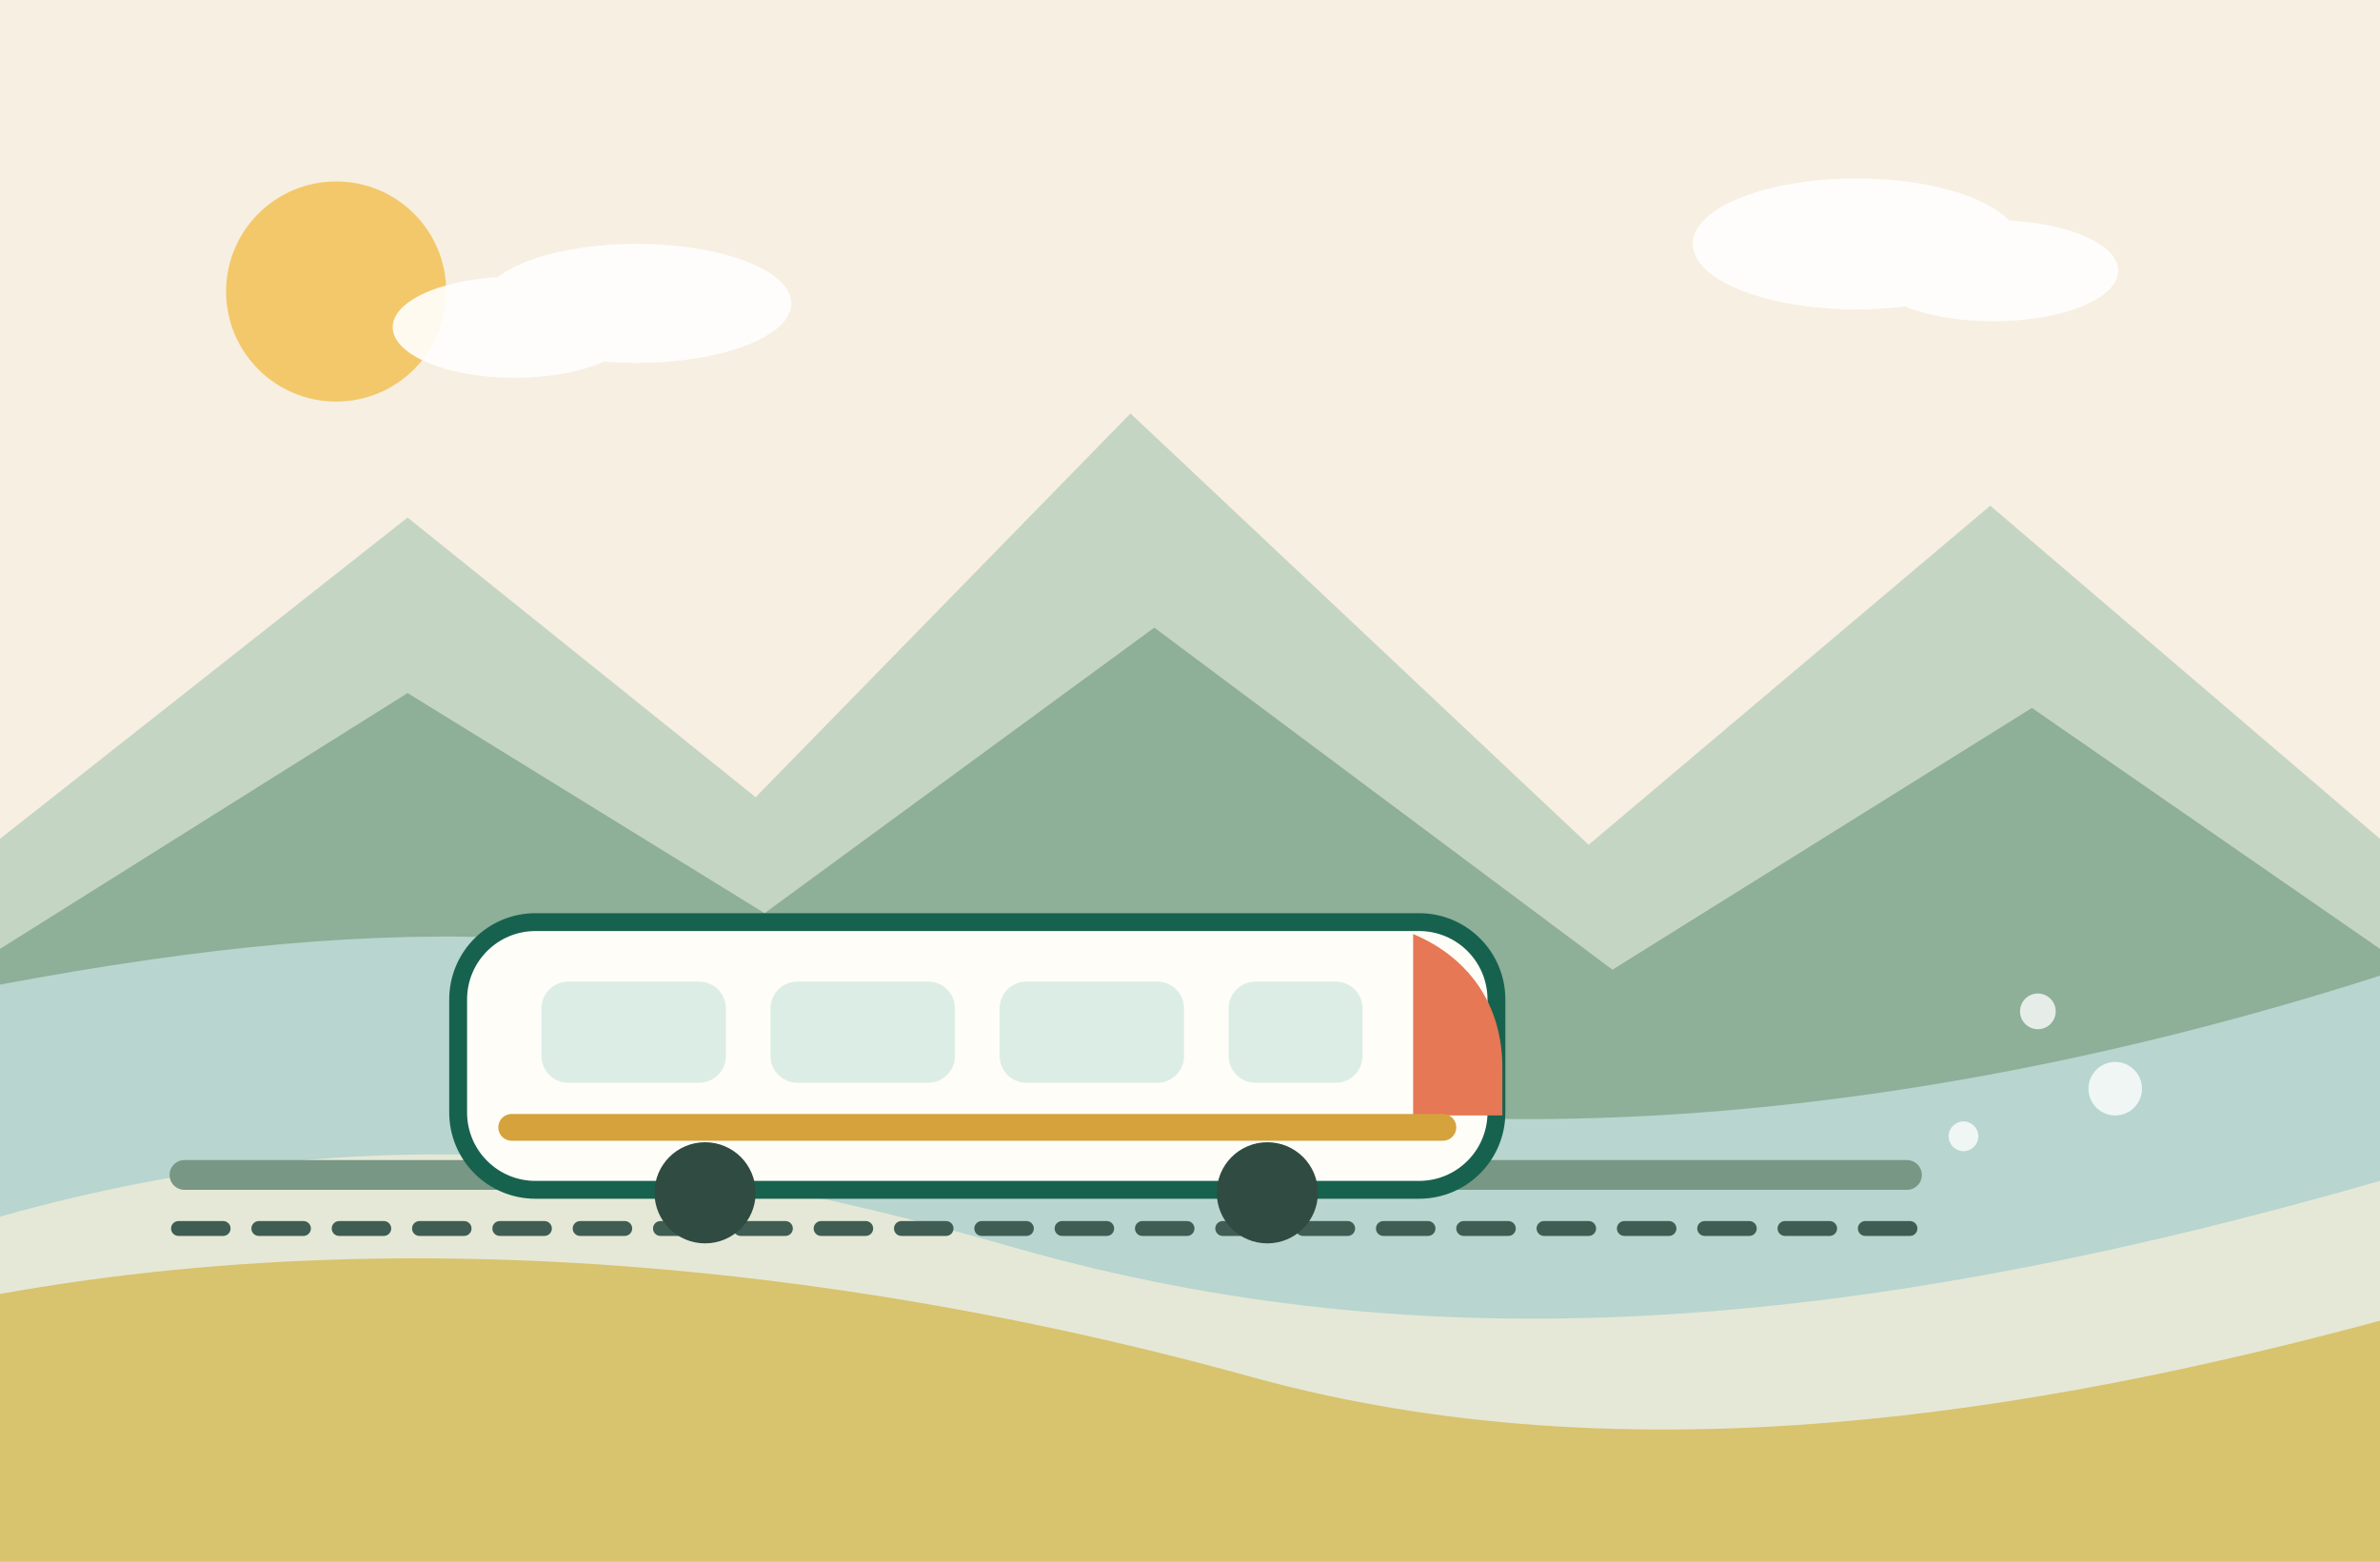
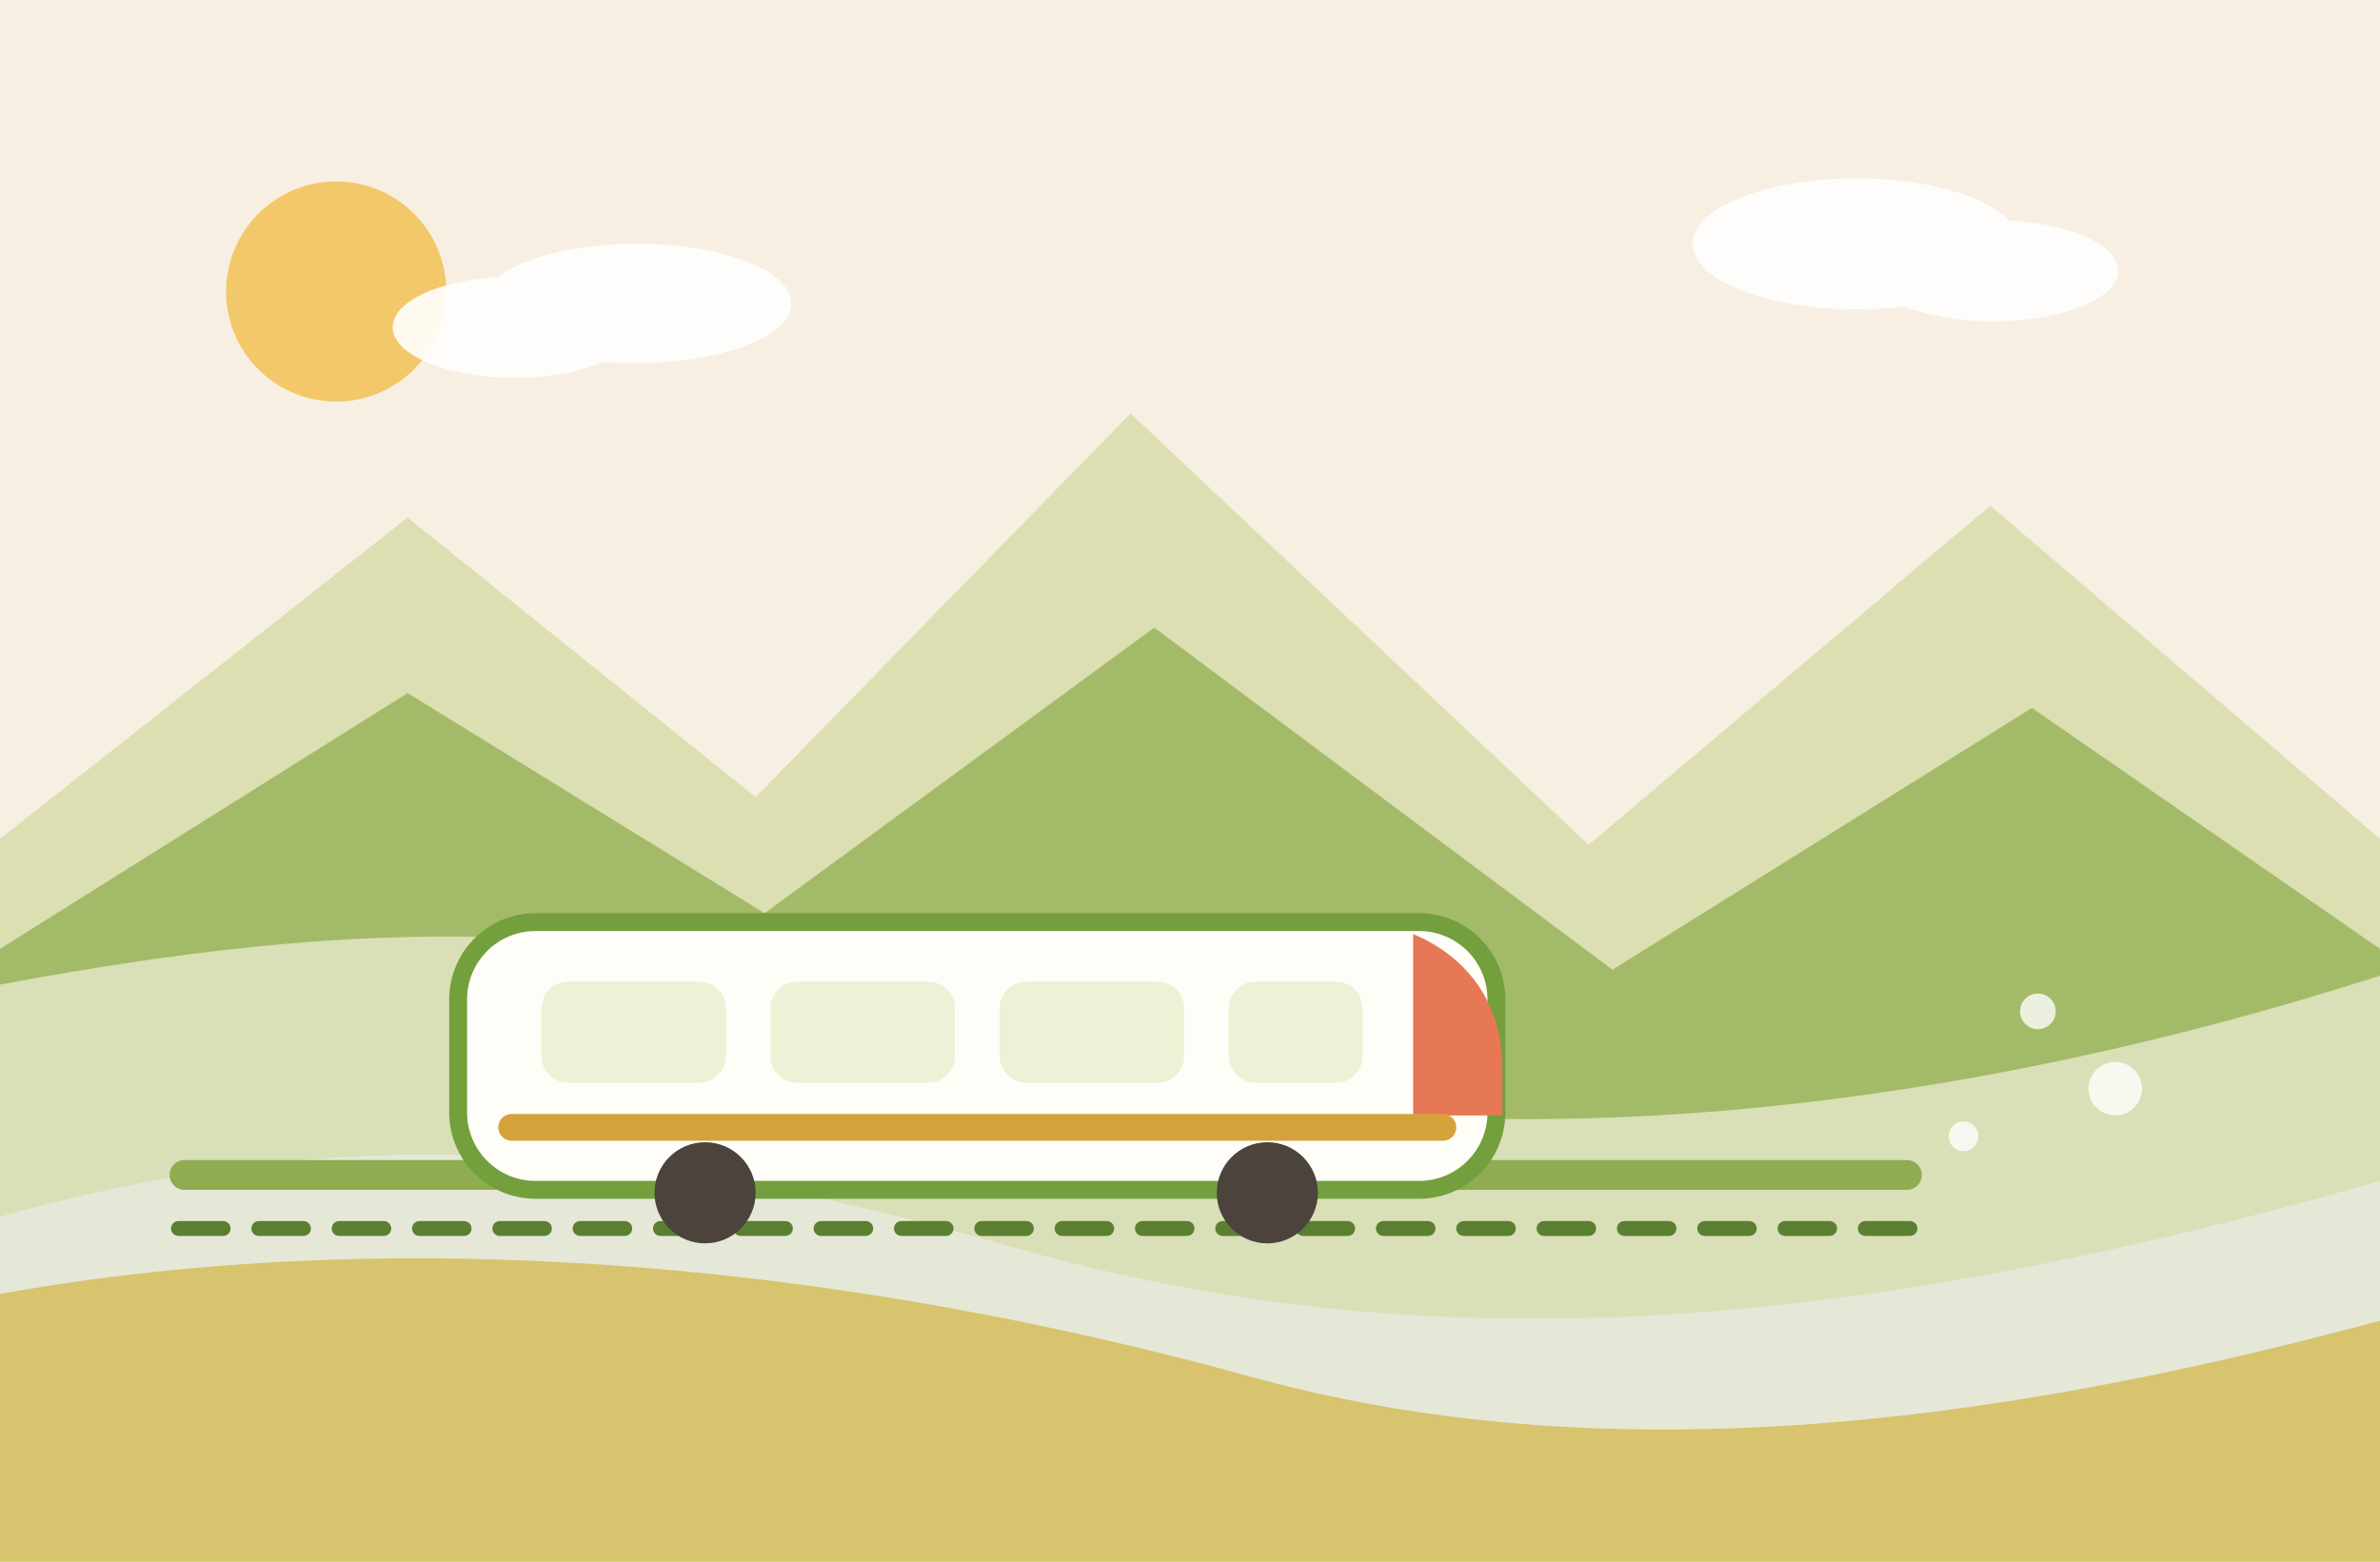
<svg xmlns="http://www.w3.org/2000/svg" width="800" height="525" viewBox="0 0 800 525" fill="none">
  <rect width="800" height="525" fill="#F7EFE1" />
  <circle cx="113" cy="98" r="37" fill="#F3C86A" />
  <g fill="#FFFFFF" opacity="0.9">
    <ellipse cx="214" cy="102" rx="52" ry="20" />
    <ellipse cx="173" cy="110" rx="41" ry="17" />
    <ellipse cx="624" cy="82" rx="55" ry="22" />
    <ellipse cx="670" cy="91" rx="42" ry="17" />
  </g>
-   <path d="M0 282L137 174L254 268L380 139L534 284L669 170L800 282V525H0V282Z" fill="#C5D5C4" />
-   <path d="M0 319L137 233L257 307L388 211L542 326L683 238L800 319V525H0V319Z" fill="#8EAF98" />
-   <path d="M0 331C139 305 224 310 334 349C452 390 619 386 800 328V525H0V331Z" fill="#B8D5CF" />
+   <path d="M0 282L137 174L254 268L380 139L534 284L669 170L800 282V525H0V282Z" fill="#DCDFB1" />
+   <path d="M0 319L137 233L257 307L388 211L542 326L683 238L800 319V525H0V319Z" fill="#A3BA68" />
+   <path d="M0 331C139 305 224 310 334 349C452 390 619 386 800 328V525H0V331Z" fill="#D9DFB7" />
  <path d="M0 409C128 373 232 388 343 420C478 458 619 449 800 397V525H0V409Z" fill="#E5E8D7" />
  <path d="M0 435C156 407 313 433 421 463C548 498 685 475 800 444V525H0V435Z" fill="#D8C36E" />
-   <path d="M62 395H641" stroke="#789784" stroke-width="10" stroke-linecap="round" />
-   <path d="M60 413H650" stroke="#3F5D52" stroke-width="5" stroke-linecap="round" stroke-dasharray="15 12" />
+   <path d="M62 395H641" stroke="#8EAD50" stroke-width="10" stroke-linecap="round" />
+   <path d="M60 413H650" stroke="#5B7F30" stroke-width="5" stroke-linecap="round" stroke-dasharray="15 12" />
  <g transform="translate(154 310)">
-     <rect x="0" y="0" width="349" height="90" rx="26" fill="#FFFDF8" stroke="#17624E" stroke-width="6" />
+     <rect x="0" y="0" width="349" height="90" rx="26" fill="#FFFDF8" stroke="#739F3C" stroke-width="6" />
    <path d="M321 4C340 12 351 28 351 49V65H321V4Z" fill="#E67855" />
-     <rect x="28" y="20" width="62" height="34" rx="9" fill="#DCEDE6" />
-     <rect x="105" y="20" width="62" height="34" rx="9" fill="#DCEDE6" />
-     <rect x="182" y="20" width="62" height="34" rx="9" fill="#DCEDE6" />
-     <rect x="259" y="20" width="45" height="34" rx="9" fill="#DCEDE6" />
+     <rect x="28" y="20" width="62" height="34" rx="9" fill="#EEF1D5" />
+     <rect x="105" y="20" width="62" height="34" rx="9" fill="#EEF1D5" />
+     <rect x="182" y="20" width="62" height="34" rx="9" fill="#EEF1D5" />
+     <rect x="259" y="20" width="45" height="34" rx="9" fill="#EEF1D5" />
    <path d="M18 69H331" stroke="#D5A23C" stroke-width="9" stroke-linecap="round" />
-     <circle cx="83" cy="91" r="17" fill="#304B42" />
-     <circle cx="272" cy="91" r="17" fill="#304B42" />
+     <circle cx="83" cy="91" r="17" fill="#4D433D" />
+     <circle cx="272" cy="91" r="17" fill="#4D433D" />
  </g>
  <g fill="#FFFFFF" opacity="0.78">
    <circle cx="685" cy="340" r="6" />
    <circle cx="711" cy="366" r="9" />
    <circle cx="660" cy="382" r="5" />
  </g>
</svg>
